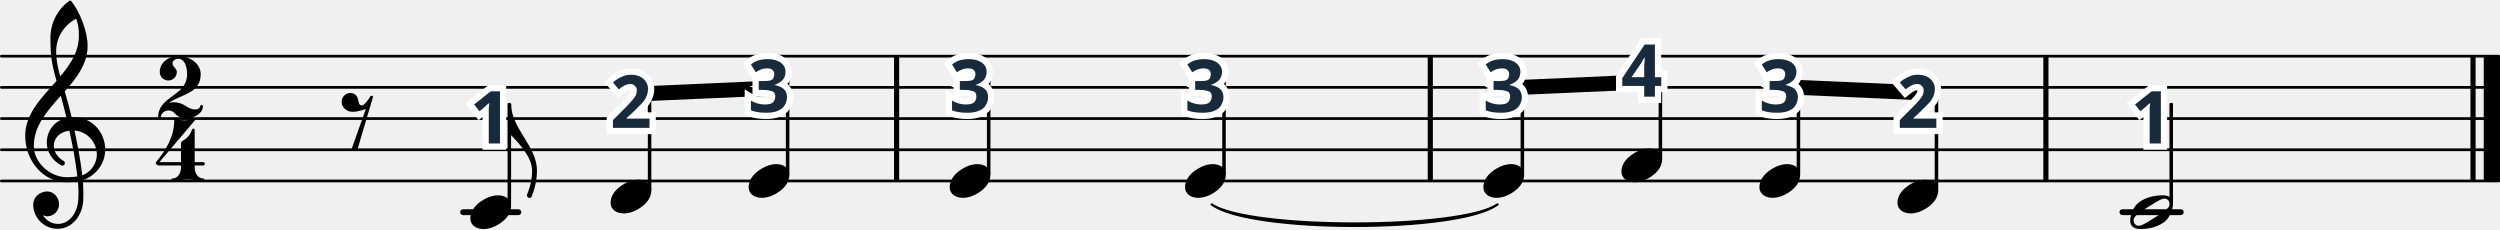
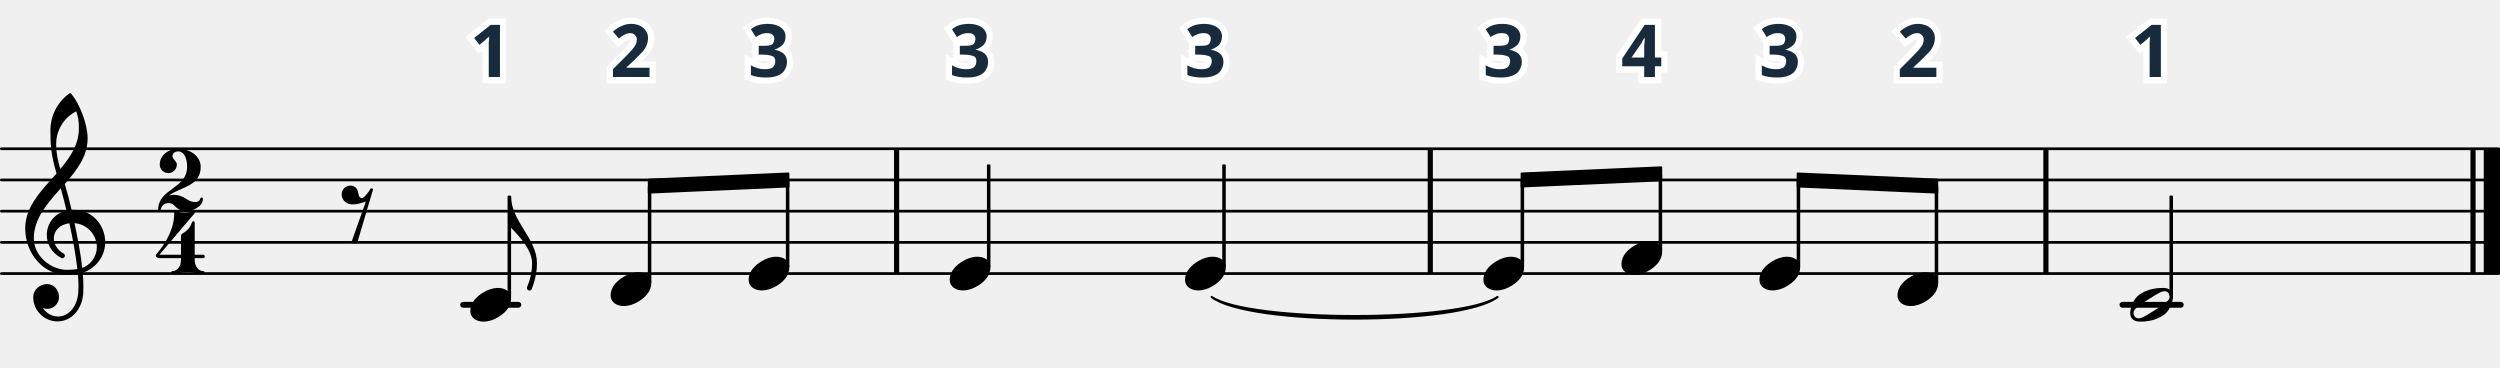
- <svg xmlns="http://www.w3.org/2000/svg" version="1.2" viewBox="0.0 -0.02 80.123 7.35" color="black">
+ <svg xmlns="http://www.w3.org/2000/svg" version="1.2" viewBox="0.0 -2.988 80.123 11.768" color="black">
  <style type="text/css">

tspan { white-space: pre; }

</style>
  <g transform="translate(0, 5.78)">
    <line stroke-linejoin="round" stroke-linecap="round" stroke-width="0.087" stroke="currentColor" x1="0.043" y1="0" x2="80.079" y2="0" />
  </g>
  <g transform="translate(0, 4.78)">
    <line stroke-linejoin="round" stroke-linecap="round" stroke-width="0.087" stroke="currentColor" x1="0.043" y1="0" x2="80.079" y2="0" />
  </g>
  <g transform="translate(0, 3.78)">
    <line stroke-linejoin="round" stroke-linecap="round" stroke-width="0.087" stroke="currentColor" x1="0.043" y1="0" x2="80.079" y2="0" />
  </g>
  <g transform="translate(0, 2.78)">
    <line stroke-linejoin="round" stroke-linecap="round" stroke-width="0.087" stroke="currentColor" x1="0.043" y1="0" x2="80.079" y2="0" />
  </g>
  <g transform="translate(0, 1.78)">
    <line stroke-linejoin="round" stroke-linecap="round" stroke-width="0.087" stroke="currentColor" x1="0.043" y1="0" x2="80.079" y2="0" />
  </g>
  <g transform="translate(79.602, 3.78)">
    <rect x="0" y="-2" width="0.521" height="4" ry="0" fill="currentColor" />
  </g>
  <g transform="translate(79.176, 3.78)">
    <rect x="0" y="-2" width="0.165" height="4" ry="0" fill="currentColor" />
  </g>
  <g transform="translate(65.487, 3.78)">
    <rect x="0" y="-2" width="0.165" height="4" ry="0" fill="currentColor" />
  </g>
  <g transform="translate(45.757, 3.78)">
    <rect x="0" y="-2" width="0.165" height="4" ry="0" fill="currentColor" />
  </g>
  <g transform="translate(28.653, 3.78)">
    <rect x="0" y="-2" width="0.165" height="4" ry="0" fill="currentColor" />
  </g>
  <g transform="translate(0, 6.78)">
    <rect x="67.928" y="-0.093" width="2.058" height="0.187" ry="0.093" fill="currentColor" />
  </g>
  <g transform="translate(0, 6.78)">
    <rect x="14.748" y="-0.093" width="1.959" height="0.187" ry="0.093" fill="currentColor" />
  </g>
  <g transform="translate(53.215, 3.78)">
    <rect x="-0.057" y="-1.194" width="0.113" height="2.497" ry="0.032" fill="currentColor" />
  </g>
  <g>
    <g transform="translate(56.389, 5.78)">
      <path transform="scale(0.004, -0.004)" d="M222 135c53 0 104 -27 104 -86c0 -71 -56 -120 -103 -148c-36 -22 -76 -36 -118 -36c-53 0 -105 27 -105 86c0 71 57 120 104 148c36 22 76 36 118 36z" fill="currentColor" />
    </g>
  </g>
  <g transform="translate(57.639, 3.78)">
    <rect x="-0.057" y="-0.998" width="0.113" height="2.801" ry="0.032" fill="currentColor" />
  </g>
  <g>
    <g transform="translate(60.813, 6.28)">
      <path transform="scale(0.004, -0.004)" d="M222 135c53 0 104 -27 104 -86c0 -71 -56 -120 -103 -148c-36 -22 -76 -36 -118 -36c-53 0 -105 27 -105 86c0 71 57 120 104 148c36 22 76 36 118 36z" fill="currentColor" />
    </g>
  </g>
  <g transform="translate(62.063, 3.78)">
    <rect x="-0.057" y="-0.806" width="0.113" height="3.109" ry="0.032" fill="currentColor" />
  </g>
  <g transform="translate(48.791, 3.78)">
    <rect x="-0.057" y="-1.002" width="0.113" height="2.806" ry="0.032" fill="currentColor" />
  </g>
  <g>
    <g transform="translate(51.966, 5.28)">
      <path transform="scale(0.004, -0.004)" d="M222 135c53 0 104 -27 104 -86c0 -71 -56 -120 -103 -148c-36 -22 -76 -36 -118 -36c-53 0 -105 27 -105 86c0 71 57 120 104 148c36 22 76 36 118 36z" fill="currentColor" />
    </g>
  </g>
  <g transform="translate(20.762, 2.977)">
    <polygon stroke-linejoin="round" stroke-linecap="round" stroke-width="0.064" fill="currentColor" stroke="currentColor" points="4.505 -0.405 4.505 0.011 0.032 0.208 0.032 -0.208" />
  </g>
  <g transform="translate(37.98, 3.78)">
    <path stroke-width="0.07" stroke-linejoin="round" stroke-linecap="round" stroke="currentColor" fill="currentColor" d="M0.853 2.75C2.046 3.671 8.822 3.671 10.015 2.75L10.015 2.75C8.822 3.567 2.046 3.567 0.853 2.75z" />
  </g>
  <g transform="translate(48.735, 2.78)">
    <polygon stroke-linejoin="round" stroke-linecap="round" stroke-width="0.064" fill="currentColor" stroke="currentColor" points="4.505 -0.405 4.505 0.011 0.032 0.208 0.032 -0.208" />
  </g>
  <g transform="translate(57.582, 2.78)">
    <polygon stroke-linejoin="round" stroke-linecap="round" stroke-width="0.064" fill="currentColor" stroke="currentColor" points="4.505 -0.011 4.505 0.405 0.032 0.208 0.032 -0.208" />
  </g>
  <g>
    <g transform="translate(68.271, 6.78)">
      <path transform="scale(0.004, -0.004)" d="M316 67c0 25 -20 42 -42 42c-4 0 -9 -1 -13 -2c-31 -9 -79 -41 -117 -65s-86 -55 -107 -80c-7 -8 -10 -19 -10 -29c0 -25 20 -42 42 -42c4 0 9 1 13 2c31 9 79 41 117 65s86 55 107 80c7 8 10 19 10 29zM265 135c44 0 78 -21 78 -68c0 -19 -5 -39 -11 -57 c-12 -37 -33 -71 -65 -93c-53 -36 -114 -52 -189 -52c-44 0 -78 21 -78 68c0 19 5 39 11 57c12 37 33 71 65 93c53 36 114 52 189 52z" fill="currentColor" />
    </g>
  </g>
  <g transform="translate(69.587, 3.78)">
    <rect x="-0.057" y="-0.5" width="0.113" height="3.232" ry="0.032" fill="currentColor" />
  </g>
  <g transform="translate(16.381, 3.312)">
    <path transform="scale(0.004, -0.004)" d="M0 0c0 -198 207 -336 207 -534c0 -71 -16 -142 -42 -208c-4 -7 -10 -11 -17 -11c-12 0 -24 10 -21 25c26 62 41 127 41 194c0 104 -96 209 -168 284h-14v250h14z" fill="currentColor" />
  </g>
  <g>
    <g transform="translate(19.57, 6.28)">
      <path transform="scale(0.004, -0.004)" d="M222 135c53 0 104 -27 104 -86c0 -71 -56 -120 -103 -148c-36 -22 -76 -36 -118 -36c-53 0 -105 27 -105 86c0 71 57 120 104 148c36 22 76 36 118 36z" fill="currentColor" />
    </g>
  </g>
  <g transform="translate(20.819, 3.78)">
    <rect x="-0.057" y="-0.806" width="0.113" height="3.109" ry="0.032" fill="currentColor" />
  </g>
  <g>
    <g transform="translate(23.994, 5.78)">
      <path transform="scale(0.004, -0.004)" d="M222 135c53 0 104 -27 104 -86c0 -71 -56 -120 -103 -148c-36 -22 -76 -36 -118 -36c-53 0 -105 27 -105 86c0 71 57 120 104 148c36 22 76 36 118 36z" fill="currentColor" />
    </g>
  </g>
  <g transform="translate(25.243, 3.78)">
    <rect x="-0.057" y="-0.998" width="0.113" height="2.801" ry="0.032" fill="currentColor" />
  </g>
  <g transform="translate(10.957, 3.78)">
    <path transform="scale(0.004, -0.004)" d="M76 -250l116 327c-35 -12 -70 -23 -107 -23c-46 0 -87 34 -87 80c0 39 31 71 71 71c26 0 49 -16 57 -40c10 -28 6 -60 35 -60c17 0 58 54 65 70c5 11 20 10 24 0l-126 -425c-7 -6 -16 -9 -24 -9s-17 3 -24 9z" fill="currentColor" />
  </g>
  <g transform="translate(0.8, 4.78)">
    <path transform="scale(0.004, -0.004)" d="M374 260c5 0 10 1 15 1c154 0 254 -127 254 -259c0 -76 -33 -153 -107 -208c-22 -17 -47 -29 -73 -37c3 -36 5 -72 5 -108c0 -19 0 -37 -1 -56c-7 -120 -88 -226 -206 -226c-108 0 -195 87 -195 195c0 58 53 104 112 104c54 0 95 -48 95 -104c0 -52 -43 -95 -95 -95 c-12 0 -24 4 -35 9c26 -41 70 -70 121 -70c96 0 157 93 163 193c1 18 2 35 2 53c0 32 -2 64 -5 96c-29 -5 -58 -8 -89 -8c-188 0 -333 171 -333 372c0 178 133 306 251 440c-18 63 -35 126 -42 191c-6 51 -7 102 -7 154c0 116 55 226 150 295c2 2 5 3 8 3s6 -1 8 -3 c70 -84 132 -246 132 -359c0 -144 -87 -256 -183 -365c20 -69 39 -138 55 -208zM459 -205c69 24 117 96 117 166c0 92 -69 184 -179 193c25 -117 48 -235 62 -359zM71 31c0 -136 131 -251 267 -251c28 0 55 2 82 6c-15 128 -38 247 -64 367c-79 -9 -125 -62 -125 -121 c0 -44 26 -92 82 -124c4 -4 7 -9 7 -14c0 -11 -9 -21 -20 -21c-3 0 -6 1 -9 2c-80 43 -116 114 -116 184c0 88 57 173 158 196c-14 60 -30 119 -46 178c-108 -121 -216 -242 -216 -402zM411 1050c-99 -50 -161 -151 -161 -262c0 -76 15 -137 33 -200c82 97 149 198 149 325 c0 58 -4 84 -21 137z" fill="currentColor" />
  </g>
  <g transform="translate(5.068, 3.78)">
    <path transform="scale(0.004, -0.004)" d="M87 126c12 3 25 5 38 5c32 0 67 -10 101 -33c23 -16 49 -25 70 -25c20 0 37 8 42 28c1 6 6 8 10 8c5 0 11 -4 11 -10c0 -63 -85 -99 -132 -99c-35 0 -69 14 -94 42c-14 16 -32 23 -50 23c-30 0 -59 -21 -62 -55c-1 -7 -5 -10 -10 -10s-11 3 -11 10c0 174 232 167 232 345 c0 60 -19 124 -71 124c-24 0 -46 -15 -46 -37c0 -27 35 -41 35 -68c0 -38 -31 -69 -69 -69s-68 31 -68 69c0 74 70 126 148 126c93 0 180 -58 180 -145c0 -156 -160 -160 -254 -229z" fill="currentColor" />
  </g>
  <g transform="translate(5, 5.784)">
    <path transform="scale(0.004, -0.004)" d="M208 319c21 13 42 27 57 47c11 15 18 32 25 49c4 9 20 7 20 -7v-256h68c9 0 13 -7 13 -14s-4 -13 -13 -13h-68v-16c0 -45 26 -88 68 -88c7 0 10 -5 10 -10s-3 -11 -10 -11c-41 0 -82 13 -123 13s-82 -13 -123 -13c-7 0 -10 6 -10 11s3 10 10 10c42 0 68 43 68 88v16h-173 c-21 0 -29 13 -29 21c0 2 1 5 2 6c81 96 146 208 146 333c0 8 5 15 12 15h3c22 -7 44 -13 67 -13s45 6 67 13c2 1 2 1 4 1c10 0 16 -10 11 -16l-283 -333h173v147c0 8 2 16 8 20z" fill="currentColor" />
  </g>
  <g>
    <g transform="translate(15.075, 6.78)">
      <path transform="scale(0.004, -0.004)" d="M222 135c53 0 104 -27 104 -86c0 -71 -56 -120 -103 -148c-36 -22 -76 -36 -118 -36c-53 0 -105 27 -105 86c0 71 57 120 104 148c36 22 76 36 118 36z" fill="currentColor" />
    </g>
  </g>
  <g transform="translate(16.324, 3.78)">
    <rect x="-0.057" y="-0.5" width="0.113" height="3.303" ry="0.032" fill="currentColor" />
  </g>
  <g>
    <g transform="translate(37.98, 5.78)">
      <path transform="scale(0.004, -0.004)" d="M222 135c53 0 104 -27 104 -86c0 -71 -56 -120 -103 -148c-36 -22 -76 -36 -118 -36c-53 0 -105 27 -105 86c0 71 57 120 104 148c36 22 76 36 118 36z" fill="currentColor" />
    </g>
  </g>
  <g transform="translate(39.229, 3.78)">
    <rect x="-0.057" y="-1.5" width="0.113" height="3.303" ry="0.032" fill="currentColor" />
  </g>
  <g transform="translate(31.687, 3.78)">
    <rect x="-0.057" y="-1.5" width="0.113" height="3.303" ry="0.032" fill="currentColor" />
  </g>
  <g>
    <g transform="translate(47.542, 5.78)">
      <path transform="scale(0.004, -0.004)" d="M222 135c53 0 104 -27 104 -86c0 -71 -56 -120 -103 -148c-36 -22 -76 -36 -118 -36c-53 0 -105 27 -105 86c0 71 57 120 104 148c36 22 76 36 118 36z" fill="currentColor" />
    </g>
  </g>
  <g>
    <g transform="translate(30.438, 5.78)">
      <path transform="scale(0.004, -0.004)" d="M222 135c53 0 104 -27 104 -86c0 -71 -56 -120 -103 -148c-36 -22 -76 -36 -118 -36c-53 0 -105 27 -105 86c0 71 57 120 104 148c36 22 76 36 118 36z" fill="currentColor" />
    </g>
  </g>
  <g aria-label="ゆびばんごう">
-     <text x="15.728" y="4.58" font-size="2.35" font-family="sans-serif" font-weight="bold" text-anchor="middle" fill="#172b3d" stroke="white" stroke-width=".4" paint-order="stroke">1</text>
-     <text x="20.223" y="4.08" font-size="2.35" font-family="sans-serif" font-weight="bold" text-anchor="middle" fill="#172b3d" stroke="white" stroke-width=".4" paint-order="stroke">2</text>
-     <text x="24.646" y="3.58" font-size="2.35" font-family="sans-serif" font-weight="bold" text-anchor="middle" fill="#172b3d" stroke="white" stroke-width=".4" paint-order="stroke">3</text>
-     <text x="31.091" y="3.58" font-size="2.35" font-family="sans-serif" font-weight="bold" text-anchor="middle" fill="#172b3d" stroke="white" stroke-width=".4" paint-order="stroke">3</text>
-     <text x="38.632" y="3.58" font-size="2.35" font-family="sans-serif" font-weight="bold" text-anchor="middle" fill="#172b3d" stroke="white" stroke-width=".4" paint-order="stroke">3</text>
-     <text x="48.195" y="3.58" font-size="2.35" font-family="sans-serif" font-weight="bold" text-anchor="middle" fill="#172b3d" stroke="white" stroke-width=".4" paint-order="stroke">3</text>
-     <text x="52.619" y="3.08" font-size="2.35" font-family="sans-serif" font-weight="bold" text-anchor="middle" fill="#172b3d" stroke="white" stroke-width=".4" paint-order="stroke">4</text>
-     <text x="57.042" y="3.58" font-size="2.35" font-family="sans-serif" font-weight="bold" text-anchor="middle" fill="#172b3d" stroke="white" stroke-width=".4" paint-order="stroke">3</text>
-     <text x="61.466" y="4.08" font-size="2.35" font-family="sans-serif" font-weight="bold" text-anchor="middle" fill="#172b3d" stroke="white" stroke-width=".4" paint-order="stroke">2</text>
-     <text x="68.957" y="4.58" font-size="2.35" font-family="sans-serif" font-weight="bold" text-anchor="middle" fill="#172b3d" stroke="white" stroke-width=".4" paint-order="stroke">1</text>
+     <text x="15.728" y="-0.52" font-size="2.35" font-family="sans-serif" font-weight="bold" text-anchor="middle" fill="#172b3d" stroke="white" stroke-width=".4" paint-order="stroke">1</text>
+     <text x="20.223" y="-0.52" font-size="2.35" font-family="sans-serif" font-weight="bold" text-anchor="middle" fill="#172b3d" stroke="white" stroke-width=".4" paint-order="stroke">2</text>
+     <text x="24.646" y="-0.52" font-size="2.35" font-family="sans-serif" font-weight="bold" text-anchor="middle" fill="#172b3d" stroke="white" stroke-width=".4" paint-order="stroke">3</text>
+     <text x="31.091" y="-0.52" font-size="2.35" font-family="sans-serif" font-weight="bold" text-anchor="middle" fill="#172b3d" stroke="white" stroke-width=".4" paint-order="stroke">3</text>
+     <text x="38.632" y="-0.52" font-size="2.35" font-family="sans-serif" font-weight="bold" text-anchor="middle" fill="#172b3d" stroke="white" stroke-width=".4" paint-order="stroke">3</text>
+     <text x="48.195" y="-0.52" font-size="2.35" font-family="sans-serif" font-weight="bold" text-anchor="middle" fill="#172b3d" stroke="white" stroke-width=".4" paint-order="stroke">3</text>
+     <text x="52.619" y="-0.52" font-size="2.35" font-family="sans-serif" font-weight="bold" text-anchor="middle" fill="#172b3d" stroke="white" stroke-width=".4" paint-order="stroke">4</text>
+     <text x="57.042" y="-0.52" font-size="2.35" font-family="sans-serif" font-weight="bold" text-anchor="middle" fill="#172b3d" stroke="white" stroke-width=".4" paint-order="stroke">3</text>
+     <text x="61.466" y="-0.52" font-size="2.35" font-family="sans-serif" font-weight="bold" text-anchor="middle" fill="#172b3d" stroke="white" stroke-width=".4" paint-order="stroke">2</text>
+     <text x="68.957" y="-0.52" font-size="2.35" font-family="sans-serif" font-weight="bold" text-anchor="middle" fill="#172b3d" stroke="white" stroke-width=".4" paint-order="stroke">1</text>
  </g>
</svg>
